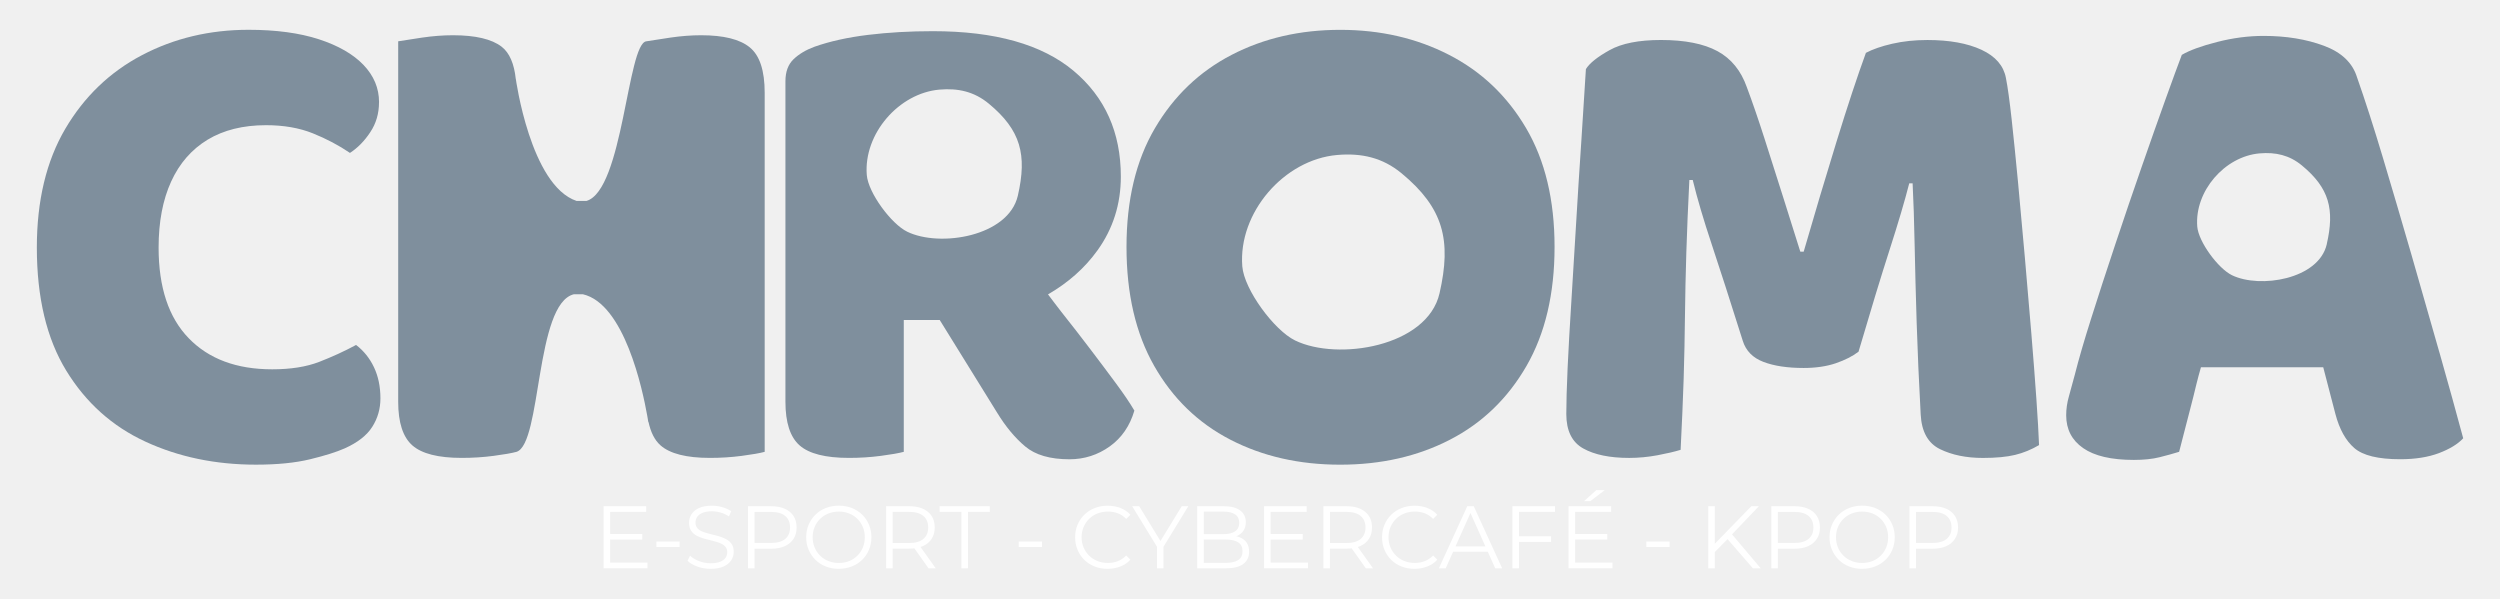
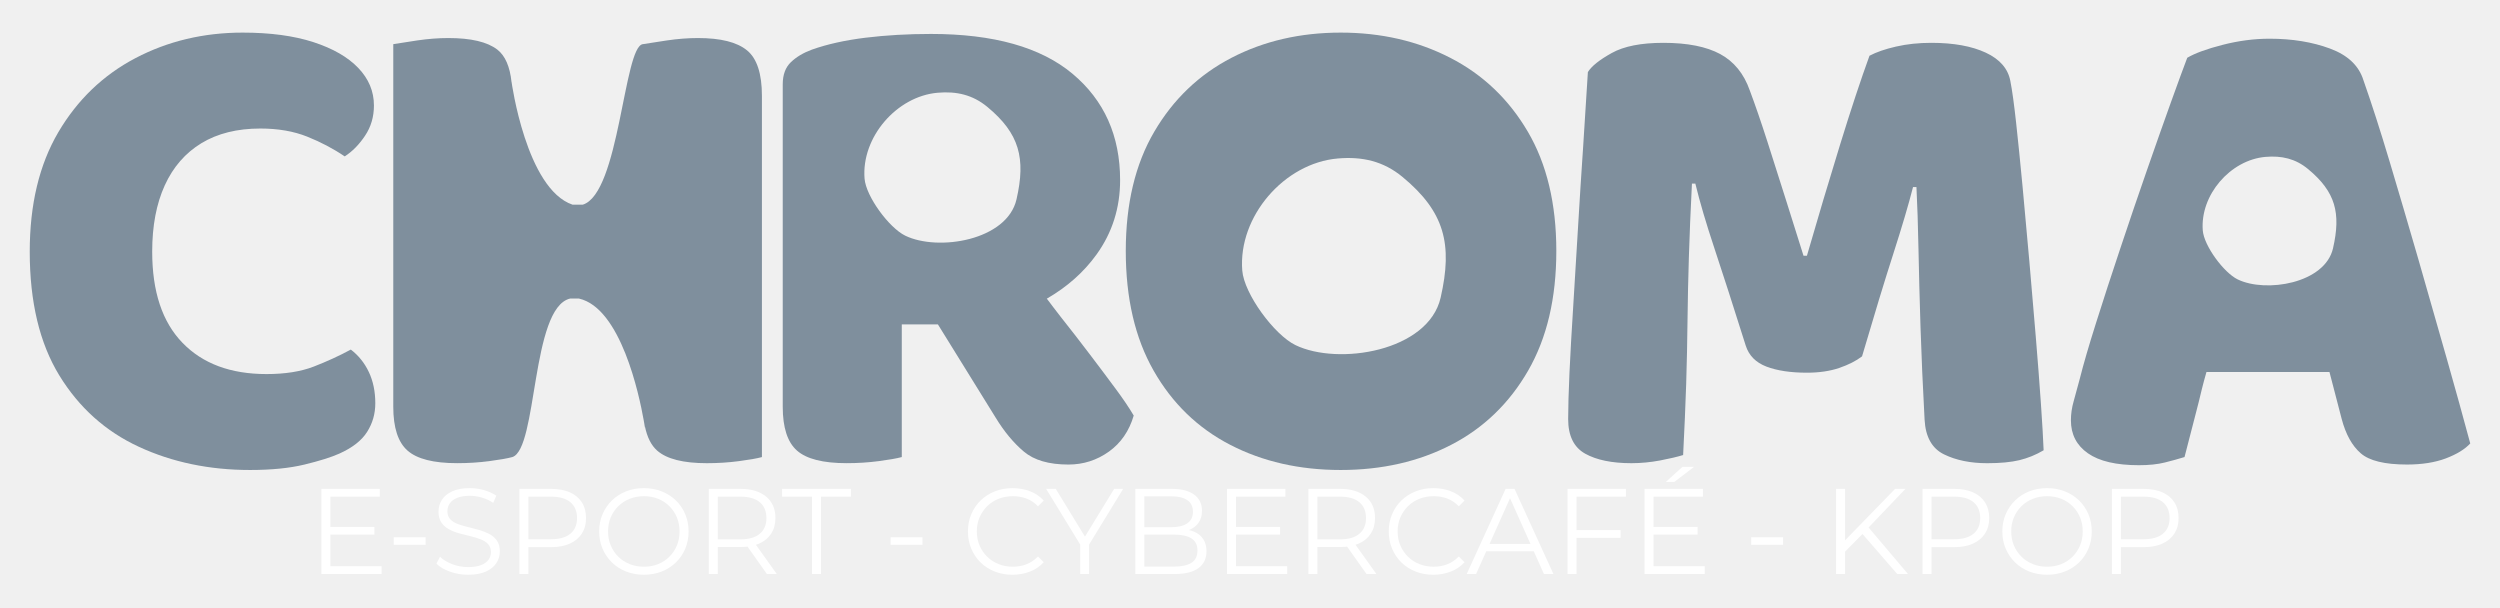
- <svg xmlns="http://www.w3.org/2000/svg" id="Calque_1" data-name="Calque 1" viewBox="0 0 1064 254.79">
+ <svg xmlns="http://www.w3.org/2000/svg" id="Calque_1" data-name="Calque 1" viewBox="0 0 2913 707.69">
  <defs>
    <style>
      .cls-1 {
        fill: #fff;
      }

      .cls-2 {
        fill: #7f8f9d;
      }
    </style>
  </defs>
-   <path class="cls-2" d="M161.31,43.49c0,4.8-1.24,9.07-3.75,12.81-2.47,3.74-5.36,6.67-8.62,8.78-4.8-3.26-10.08-6.04-15.83-8.35-5.75-2.3-12.39-3.45-19.86-3.45-9.78,0-18.08,2.06-24.9,6.18-6.8,4.13-11.99,10.07-15.53,17.85-3.54,7.77-5.32,17.12-5.32,28.06,0,16.87,4.25,29.75,12.8,38.56,8.55,8.84,20.39,13.25,35.57,13.25,7.85,0,14.52-1.05,19.99-3.17,5.45-2.12,10.7-4.5,15.68-7.2,3.26,2.49,5.81,5.66,7.63,9.5s2.74,8.25,2.74,13.23c0,4.42-1.14,8.45-3.47,12.11-2.29,3.64-6.22,6.71-11.79,9.2-3.47,1.54-8.34,3.07-14.67,4.61-6.33,1.54-14.02,2.3-23.05,2.3-17.26,0-32.94-3.28-47.04-9.8-14.13-6.52-25.34-16.58-33.69-30.21-8.34-13.62-12.52-31.09-12.52-52.39,0-19.96,4.03-36.79,12.09-50.52,8.08-13.72,18.95-24.17,32.66-31.37,13.72-7.2,28.84-10.79,45.35-10.79,11.69,0,21.68,1.35,29.93,4.03,8.26,2.69,14.6,6.33,19,10.93,4.4,4.61,6.61,9.88,6.61,15.83Z" />
-   <path class="cls-2" d="M790.95,149.71c-2.49,1.91-5.72,3.54-9.63,4.89-3.94,1.33-8.49,2.01-13.68,2.01-6.91,0-12.61-.86-17.13-2.59-4.52-1.72-7.44-4.7-8.77-8.92-5.38-17.07-9.8-30.8-13.25-41.16-3.45-10.36-6.15-19.47-8.06-27.34h-1.44c-.56,11.32-1.01,21.63-1.29,30.94-.28,9.3-.49,18.32-.58,27.05-.09,8.73-.28,17.65-.56,26.78-.3,9.11-.73,19.13-1.29,30.08-2.51.77-5.77,1.54-9.8,2.3-4.03.75-8.06,1.14-12.09,1.14-8.25,0-14.77-1.35-19.56-4.03-4.8-2.68-7.2-7.57-7.2-14.67,0-4.8.19-11.37.56-19.71.39-8.36.92-17.75,1.59-28.22.67-10.46,1.33-21.44,2.01-32.94.67-11.52,1.41-22.93,2.17-34.26.75-11.32,1.42-21.88,2.01-31.66,1.54-2.49,4.89-5.18,10.08-8.06,5.17-2.89,12.46-4.32,21.87-4.32,10.18,0,18.18,1.58,24.04,4.75,5.85,3.17,10.03,8.3,12.52,15.39,2.3,6.15,4.8,13.39,7.48,21.74,2.68,8.34,5.38,16.79,8.06,25.33,2.7,8.54,5.08,16.17,7.2,22.88h1.44c4.61-15.93,9.26-31.52,13.96-46.77,4.7-15.25,8.88-27.87,12.52-37.85,2.89-1.53,6.61-2.82,11.22-3.88,4.61-1.06,9.59-1.58,14.97-1.58,9.41,0,17.07,1.4,23.03,4.17,5.94,2.78,9.39,6.76,10.36,11.95.77,3.84,1.57,9.7,2.44,17.56.86,7.87,1.78,16.88,2.74,27.06.96,10.17,1.91,20.77,2.89,31.8.96,11.04,1.87,21.74,2.74,32.1.86,10.34,1.57,19.71,2.16,28.05.58,8.36.96,14.92,1.14,19.71-3.26,1.93-6.67,3.32-10.21,4.18-3.56.86-8.11,1.29-13.68,1.29-7.08,0-13.19-1.26-18.27-3.75-5.08-2.49-7.81-7.38-8.21-14.67-.77-14-1.33-27.06-1.72-39.15-.37-12.09-.67-23.11-.86-33.09-.19-9.98-.49-18.71-.86-26.2h-1.44c-1.91,7.49-4.7,16.89-8.34,28.21-3.65,11.33-8.06,25.81-13.25,43.47Z" />
-   <path class="cls-2" d="M319.13,20.18c-4.22-3.46-11.13-5.18-20.73-5.18-4.2,0-8.58.34-13.08,1-4.52.67-7.91,1.2-10.23,1.58-8.09.88-9.88,63.29-25.47,67.93h-4.26c-19.63-6.62-25.84-52.01-25.84-52.01v.17c-.68-6.52-2.66-11.18-6.01-13.78-4.24-3.26-11.13-4.89-20.73-4.89-4.24,0-8.6.34-13.12,1-4.5.67-7.91,1.2-10.19,1.58v153.41c0,8.83,2.01,15.03,6.03,18.57,4.03,3.54,11.02,5.32,21.01,5.32,4.61,0,9.13-.28,13.53-.86,4.4-.58,7.66-1.14,9.8-1.72,10.73-3.41,7.88-63.12,24.43-67.07h3.78c17.68,4.06,25.44,40.57,27.38,51.52.06.46.16.86.23,1.3.2,1.16.3,1.88.3,1.88v-.56c.92,4.44,2.59,7.92,5.17,10.19,4.03,3.54,11.04,5.32,21.01,5.32,4.61,0,9.11-.28,13.53-.86,4.42-.58,7.68-1.14,9.78-1.72V39.46c0-9.4-2.1-15.83-6.33-19.28Z" />
  <g>
-     <path class="cls-1" d="M256.89,241.87v-26.42h18.12v2.41h-15.33v21.59h15.89v2.41h-18.68ZM259.38,229.64v-2.38h13.97v2.38h-13.97Z" />
-     <path class="cls-1" d="M279.36,232.81v-2.34h9.89v2.34h-9.89Z" />
-     <path class="cls-1" d="M302.42,242.1c-1.96,0-3.84-.32-5.64-.97s-3.19-1.47-4.17-2.47l1.09-2.16c.93.91,2.18,1.67,3.76,2.29,1.57.62,3.23.93,4.96.93s3.01-.21,4.06-.63c1.04-.41,1.81-.98,2.3-1.68.49-.71.74-1.48.74-2.34,0-1.03-.3-1.86-.89-2.5-.59-.63-1.36-1.12-2.32-1.48-.95-.37-2.01-.69-3.17-.97-1.15-.28-2.31-.57-3.47-.88-1.15-.31-2.22-.74-3.19-1.26-.97-.53-1.74-1.23-2.34-2.1-.59-.87-.88-2-.88-3.41,0-1.31.35-2.52,1.04-3.61.69-1.09,1.75-1.97,3.19-2.64,1.44-.67,3.27-1,5.51-1,1.48,0,2.96.21,4.41.63,1.46.41,2.72.99,3.78,1.71l-.95,2.23c-1.13-.76-2.33-1.31-3.6-1.66-1.27-.36-2.5-.53-3.68-.53-1.59,0-2.89.22-3.93.65-1.03.42-1.8,1-2.29,1.71s-.74,1.53-.74,2.43c0,1.03.29,1.87.88,2.5.6.63,1.37,1.12,2.34,1.47.97.35,2.04.66,3.19.94,1.16.28,2.31.58,3.46.9,1.14.33,2.2.76,3.17,1.26.97.52,1.75,1.21,2.34,2.06s.89,1.97.89,3.35c0,1.29-.36,2.48-1.06,3.57-.71,1.1-1.78,1.98-3.23,2.65-1.45.66-3.31,1-5.58,1Z" />
-     <path class="cls-1" d="M318.35,241.87v-26.42h9.89c2.24,0,4.17.36,5.78,1.08,1.61.71,2.85,1.74,3.71,3.09.87,1.35,1.31,2.98,1.31,4.89s-.44,3.47-1.31,4.81-2.1,2.39-3.71,3.12c-1.61.73-3.54,1.1-5.78,1.1h-8.34l1.24-1.33v9.67h-2.79ZM321.14,232.43l-1.24-1.35h8.27c2.65,0,4.65-.58,6.02-1.72s2.06-2.76,2.06-4.85-.68-3.75-2.06-4.91c-1.37-1.15-3.37-1.73-6.02-1.73h-8.27l1.24-1.32v15.89Z" />
-     <path class="cls-1" d="M357,242.1c-1.98,0-3.82-.34-5.53-1-1.7-.66-3.17-1.61-4.41-2.83-1.24-1.23-2.21-2.65-2.9-4.27-.7-1.62-1.04-3.4-1.04-5.35s.34-3.71,1.04-5.34c.69-1.62,1.66-3.05,2.9-4.27,1.24-1.22,2.71-2.17,4.4-2.83,1.69-.67,3.54-1,5.55-1s3.82.33,5.51,1c1.69.66,3.15,1.6,4.41,2.81,1.24,1.21,2.21,2.63,2.9,4.27.69,1.63,1.04,3.42,1.04,5.35s-.35,3.73-1.04,5.36c-.69,1.64-1.66,3.06-2.9,4.27-1.25,1.21-2.72,2.15-4.41,2.81-1.69.66-3.52,1-5.51,1ZM357,239.6c1.59,0,3.05-.27,4.41-.81,1.35-.54,2.52-1.31,3.5-2.3,1-1,1.77-2.15,2.32-3.47.55-1.32.83-2.77.83-4.36s-.28-3.03-.83-4.36c-.55-1.32-1.33-2.48-2.32-3.47s-2.16-1.76-3.5-2.29c-1.35-.54-2.82-.81-4.41-.81s-3.05.27-4.41.81c-1.35.53-2.54,1.31-3.55,2.29-1,1-1.79,2.16-2.34,3.47-.55,1.33-.83,2.77-.83,4.36s.28,3.01.83,4.34c.55,1.34,1.34,2.5,2.34,3.49,1,1,2.19,1.76,3.55,2.3,1.36.54,2.83.81,4.41.81Z" />
-     <path class="cls-1" d="M377.13,241.87v-26.42h9.89c3.35,0,5.98.8,7.91,2.4,1.93,1.59,2.89,3.82,2.89,6.66,0,1.86-.44,3.47-1.31,4.81-.87,1.35-2.1,2.38-3.71,3.1s-3.54,1.08-5.78,1.08h-8.34l1.24-1.29v9.67h-2.79ZM379.93,232.43l-1.24-1.32h8.27c2.65,0,4.65-.58,6.02-1.74,1.37-1.15,2.06-2.77,2.06-4.87s-.68-3.75-2.06-4.91c-1.37-1.15-3.37-1.73-6.02-1.73h-8.27l1.24-1.32v15.89ZM395.18,241.87l-6.79-9.59h3.01l6.84,9.59h-3.06Z" />
-     <path class="cls-1" d="M409.18,241.87v-24.01h-9.29v-2.41h21.37v2.41h-9.29v24.01h-2.79Z" />
-     <path class="cls-1" d="M433.57,232.81v-2.34h9.89v2.34h-9.89Z" />
-     <path class="cls-1" d="M471.39,242.1c-1.99,0-3.82-.34-5.51-1-1.69-.66-3.14-1.6-4.38-2.81s-2.19-2.63-2.88-4.27c-.7-1.63-1.04-3.42-1.04-5.36s.34-3.72,1.04-5.35c.69-1.64,1.66-3.06,2.9-4.27,1.24-1.21,2.71-2.15,4.4-2.81,1.69-.67,3.52-1,5.51-1s3.71.32,5.4.97c1.69.64,3.11,1.6,4.27,2.88l-1.78,1.78c-1.08-1.12-2.28-1.91-3.59-2.41-1.31-.49-2.72-.73-4.23-.73s-3.05.27-4.41.81c-1.35.53-2.54,1.31-3.55,2.29-1,1-1.79,2.16-2.36,3.47-.56,1.33-.85,2.77-.85,4.36s.29,3.04.85,4.36c.57,1.33,1.35,2.48,2.36,3.47,1,1,2.19,1.76,3.55,2.3,1.36.54,2.83.81,4.41.81s2.92-.25,4.23-.76c1.31-.5,2.51-1.31,3.59-2.41l1.78,1.78c-1.16,1.28-2.58,2.25-4.27,2.9s-3.5.99-5.44.99Z" />
-     <path class="cls-1" d="M492.42,241.87v-9.82l.65,1.73-11.22-18.34h2.99l9.85,16.12h-1.59l9.85-16.12h2.79l-11.22,18.34.65-1.73v9.82h-2.76Z" />
-     <path class="cls-1" d="M509.53,241.87v-26.42h11.4c2.94,0,5.23.59,6.85,1.77,1.62,1.19,2.44,2.86,2.44,5.02,0,1.44-.34,2.65-1,3.62-.66.99-1.58,1.72-2.72,2.23-1.14.51-2.4.76-3.75.76l.64-.9c1.69,0,3.14.26,4.36.77,1.23.52,2.18,1.28,2.86,2.29.67,1.02,1.01,2.29,1.01,3.8,0,2.24-.82,3.98-2.47,5.21-1.65,1.24-4.14,1.85-7.46,1.85h-12.16ZM512.32,239.56h9.33c2.31,0,4.08-.4,5.32-1.19,1.24-.79,1.85-2.06,1.85-3.8s-.62-2.96-1.85-3.75c-1.24-.79-3-1.19-5.32-1.19h-9.63v-2.3h8.72c2.12,0,3.76-.41,4.93-1.21,1.17-.8,1.75-2,1.75-3.59s-.58-2.81-1.75-3.6c-1.17-.79-2.81-1.19-4.93-1.19h-8.41v21.82Z" />
-     <path class="cls-1" d="M537.99,241.87v-26.42h18.12v2.41h-15.33v21.59h15.89v2.41h-18.68ZM540.48,229.64v-2.38h13.97v2.38h-13.97Z" />
-     <path class="cls-1" d="M563.24,241.87v-26.42h9.89c3.35,0,5.98.8,7.91,2.4,1.93,1.59,2.89,3.82,2.89,6.66,0,1.86-.44,3.47-1.31,4.81s-2.1,2.38-3.71,3.1-3.54,1.08-5.78,1.08h-8.34l1.24-1.29v9.67h-2.79ZM566.04,232.43l-1.24-1.32h8.27c2.65,0,4.65-.58,6.02-1.74,1.37-1.15,2.06-2.77,2.06-4.87s-.68-3.75-2.06-4.91c-1.37-1.15-3.37-1.73-6.02-1.73h-8.27l1.24-1.32v15.89ZM581.29,241.87l-6.79-9.59h3.01l6.84,9.59h-3.06Z" />
-     <path class="cls-1" d="M602.01,242.1c-1.99,0-3.82-.34-5.51-1-1.69-.66-3.14-1.6-4.38-2.81s-2.19-2.63-2.88-4.27c-.7-1.63-1.04-3.42-1.04-5.36s.34-3.72,1.04-5.35c.69-1.64,1.66-3.06,2.9-4.27,1.24-1.21,2.71-2.15,4.4-2.81,1.69-.67,3.52-1,5.51-1s3.71.32,5.4.97c1.69.64,3.11,1.6,4.27,2.88l-1.78,1.78c-1.08-1.12-2.28-1.91-3.59-2.41-1.31-.49-2.72-.73-4.23-.73s-3.05.27-4.41.81c-1.35.53-2.54,1.31-3.55,2.29-1,1-1.79,2.16-2.36,3.47-.56,1.33-.85,2.77-.85,4.36s.29,3.04.85,4.36c.57,1.33,1.35,2.48,2.36,3.47s2.19,1.76,3.55,2.3c1.36.54,2.83.81,4.41.81s2.92-.25,4.23-.76c1.31-.5,2.51-1.31,3.59-2.41l1.78,1.78c-1.16,1.28-2.58,2.25-4.27,2.9s-3.5.99-5.44.99Z" />
-     <path class="cls-1" d="M612.39,241.87l12.08-26.42h2.76l12.08,26.42h-2.95l-11.1-24.8h1.13l-11.1,24.8h-2.91ZM617.14,234.81l.83-2.27h15.36l.84,2.27h-17.03Z" />
-     <path class="cls-1" d="M643.69,241.87v-26.42h18.12v2.41h-15.33v24.01h-2.79ZM646.17,230.65v-2.41h13.97v2.41h-13.97Z" />
-     <path class="cls-1" d="M667.58,241.87v-26.42h18.12v2.41h-15.33v21.59h15.89v2.41h-18.68ZM670.07,229.64v-2.38h13.97v2.38h-13.97ZM674.19,213.29l5.17-4.68h3.59l-6.12,4.68h-2.64Z" />
-     <path class="cls-1" d="M700.69,232.81v-2.34h9.89v2.34h-9.89Z" />
-     <path class="cls-1" d="M727.04,241.87v-26.42h2.79v26.42h-2.79ZM729.46,235.3l-.11-3.39,16.01-16.46h3.21l-11.67,12.23-1.59,1.7-5.85,5.93ZM746.03,241.87l-11.4-13.13,1.89-2.05,12.84,15.18h-3.33Z" />
-     <path class="cls-1" d="M753.88,241.87v-26.42h9.89c2.24,0,4.17.36,5.78,1.08,1.61.71,2.85,1.74,3.71,3.09.87,1.35,1.31,2.98,1.31,4.89s-.44,3.47-1.31,4.81-2.1,2.39-3.71,3.12c-1.61.73-3.54,1.1-5.78,1.1h-8.34l1.24-1.33v9.67h-2.79ZM756.67,232.43l-1.24-1.35h8.27c2.65,0,4.65-.58,6.02-1.72s2.06-2.76,2.06-4.85-.68-3.75-2.06-4.91c-1.37-1.15-3.37-1.73-6.02-1.73h-8.27l1.24-1.32v15.89Z" />
-     <path class="cls-1" d="M792.53,242.1c-1.98,0-3.82-.34-5.53-1-1.7-.66-3.17-1.61-4.41-2.83-1.24-1.23-2.21-2.65-2.9-4.27-.7-1.62-1.04-3.4-1.04-5.35s.34-3.71,1.04-5.34c.69-1.62,1.66-3.05,2.9-4.27,1.24-1.22,2.71-2.17,4.4-2.83,1.69-.67,3.54-1,5.55-1s3.82.33,5.51,1c1.69.66,3.15,1.6,4.41,2.81,1.24,1.21,2.21,2.63,2.9,4.27.69,1.63,1.04,3.42,1.04,5.35s-.35,3.73-1.04,5.36c-.69,1.64-1.66,3.06-2.9,4.27-1.25,1.21-2.72,2.15-4.41,2.81-1.69.66-3.52,1-5.51,1ZM792.53,239.6c1.59,0,3.05-.27,4.41-.81,1.35-.54,2.52-1.31,3.5-2.3,1-1,1.77-2.15,2.32-3.47.55-1.32.83-2.77.83-4.36s-.28-3.03-.83-4.36c-.55-1.32-1.33-2.48-2.32-3.47s-2.16-1.76-3.5-2.29c-1.35-.54-2.82-.81-4.41-.81s-3.05.27-4.41.81c-1.35.53-2.54,1.31-3.55,2.29-1,1-1.79,2.16-2.34,3.47-.55,1.33-.83,2.77-.83,4.36s.28,3.01.83,4.34c.55,1.34,1.34,2.5,2.34,3.49,1,1,2.19,1.76,3.55,2.3,1.36.54,2.83.81,4.41.81Z" />
-     <path class="cls-1" d="M812.66,241.87v-26.42h9.89c2.24,0,4.17.36,5.78,1.08,1.61.71,2.85,1.74,3.71,3.09.87,1.35,1.31,2.98,1.31,4.89s-.44,3.47-1.31,4.81-2.1,2.39-3.71,3.12c-1.61.73-3.54,1.1-5.78,1.1h-8.34l1.24-1.33v9.67h-2.79ZM815.46,232.43l-1.24-1.35h8.27c2.65,0,4.65-.58,6.02-1.72s2.06-2.76,2.06-4.85-.68-3.75-2.06-4.91c-1.37-1.15-3.37-1.73-6.02-1.73h-8.27l1.24-1.32v15.89Z" />
+     <path class="cls-1" d="M374.49,668.84v-99.19h68.02v9.06h-57.54v81.06h59.65v9.06h-70.13ZM383.83,622.93v-8.93h52.45v8.93h-52.45Z" />
+     <path class="cls-1" d="M458.81,634.83v-8.79h37.12v8.79h-37.12Z" />
+     <path class="cls-1" d="M545.38,669.7c-7.37,0-14.43-1.21-21.17-3.63-6.75-2.42-11.97-5.5-15.64-9.27l4.08-8.1c3.49,3.43,8.2,6.26,14.12,8.58,5.88,2.32,12.11,3.49,18.61,3.49s11.31-.8,15.26-2.35c3.91-1.56,6.78-3.67,8.65-6.3,1.83-2.66,2.77-5.57,2.77-8.79,0-3.88-1.14-6.99-3.36-9.38-2.21-2.35-5.12-4.22-8.72-5.57-3.56-1.38-7.54-2.59-11.9-3.63-4.32-1.04-8.68-2.15-13.04-3.32-4.32-1.18-8.34-2.77-11.97-4.74-3.63-2.01-6.54-4.6-8.79-7.89-2.21-3.25-3.32-7.51-3.32-12.8,0-4.91,1.31-9.45,3.91-13.56,2.59-4.08,6.57-7.4,11.97-9.9,5.4-2.53,12.28-3.77,20.69-3.77,5.57,0,11.11.8,16.57,2.35,5.47,1.56,10.21,3.7,14.19,6.44l-3.56,8.37c-4.26-2.84-8.75-4.91-13.53-6.23-4.77-1.35-9.38-2.01-13.8-2.01-5.95,0-10.86.83-14.74,2.42-3.88,1.59-6.75,3.74-8.58,6.44s-2.77,5.74-2.77,9.13c0,3.88,1.11,7.02,3.32,9.38,2.25,2.35,5.16,4.19,8.79,5.54,3.63,1.31,7.65,2.49,11.97,3.53,4.36,1.04,8.68,2.18,12.97,3.39,4.29,1.25,8.27,2.84,11.9,4.74,3.63,1.94,6.57,4.53,8.79,7.75,2.21,3.22,3.36,7.4,3.36,12.59,0,4.84-1.35,9.31-3.98,13.39-2.66,4.12-6.68,7.44-12.11,9.93-5.43,2.49-12.42,3.77-20.93,3.77Z" />
+     <path class="cls-1" d="M605.2,668.84v-99.19h37.12c8.41,0,15.64,1.35,21.69,4.05,6.05,2.66,10.69,6.54,13.94,11.59,3.25,5.09,4.91,11.18,4.91,18.37s-1.66,13.01-4.91,18.06c-3.25,5.05-7.89,8.96-13.94,11.69-6.05,2.73-13.29,4.12-21.69,4.12h-31.31l4.67-4.98v36.29h-10.48ZM615.68,633.41l-4.67-5.09h31.04c9.93,0,17.44-2.18,22.59-6.47,5.16-4.29,7.72-10.35,7.72-18.2s-2.56-14.08-7.72-18.44c-5.16-4.32-12.66-6.5-22.59-6.5h-31.04l4.67-4.95v59.65Z" />
+     <path class="cls-1" d="M750.3,669.7c-7.44,0-14.36-1.28-20.76-3.77-6.37-2.49-11.9-6.05-16.57-10.62-4.67-4.6-8.3-9.93-10.9-16.02-2.63-6.09-3.91-12.77-3.91-20.07s1.28-13.94,3.91-20.03c2.59-6.09,6.23-11.45,10.9-16.02,4.67-4.57,10.17-8.13,16.5-10.62,6.33-2.53,13.29-3.77,20.83-3.77s14.36,1.25,20.69,3.77c6.33,2.49,11.83,6.02,16.54,10.55,4.67,4.53,8.3,9.86,10.9,16.02,2.59,6.12,3.91,12.84,3.91,20.1s-1.31,14.01-3.91,20.14c-2.59,6.16-6.23,11.49-10.9,16.02-4.71,4.53-10.21,8.06-16.54,10.55-6.33,2.49-13.22,3.77-20.69,3.77ZM750.3,660.33c5.95,0,11.45-1,16.54-3.04,5.05-2.04,9.45-4.91,13.15-8.65,3.74-3.74,6.64-8.06,8.72-13.04,2.08-4.95,3.11-10.41,3.11-16.37s-1.04-11.38-3.11-16.37c-2.08-4.95-4.98-9.31-8.72-13.04s-8.1-6.61-13.15-8.62c-5.09-2.04-10.59-3.04-16.54-3.04s-11.45,1-16.57,3.04c-5.09,2.01-9.55,4.91-13.32,8.62-3.77,3.74-6.71,8.1-8.79,13.04-2.08,4.98-3.11,10.41-3.11,16.37s1.04,11.31,3.11,16.3c2.08,5.02,5.02,9.38,8.79,13.11,3.77,3.74,8.23,6.61,13.32,8.65,5.12,2.04,10.62,3.04,16.57,3.04Z" />
+     <path class="cls-1" d="M825.87,668.84v-99.19h37.12c12.56,0,22.45,3.01,29.69,9,7.23,5.99,10.86,14.32,10.86,25.01,0,6.99-1.66,13.01-4.91,18.06-3.25,5.05-7.89,8.93-13.94,11.63-6.05,2.7-13.29,4.05-21.69,4.05h-31.31l4.67-4.84v36.29h-10.48ZM836.35,633.41l-4.67-4.95h31.04c9.93,0,17.44-2.18,22.59-6.54,5.16-4.32,7.72-10.41,7.72-18.27s-2.56-14.08-7.72-18.44c-5.16-4.32-12.66-6.5-22.59-6.5h-31.04l4.67-4.95v59.65ZM893.61,668.84l-25.5-35.98h11.31l25.67,35.98h-11.49Z" />
+     <path class="cls-1" d="M946.17,668.84v-90.13h-34.88v-9.06h80.23v9.06h-34.88v90.13h-10.48Z" />
+     <path class="cls-1" d="M1037.72,634.83v-8.79h37.12v8.79h-37.12Z" />
+     <path class="cls-1" d="M1179.71,669.7c-7.47,0-14.36-1.28-20.69-3.77-6.33-2.49-11.8-6.02-16.43-10.55-4.64-4.53-8.23-9.86-10.83-16.02-2.63-6.12-3.91-12.84-3.91-20.14s1.28-13.98,3.91-20.1c2.59-6.16,6.23-11.49,10.9-16.02,4.67-4.53,10.17-8.06,16.5-10.55,6.33-2.53,13.22-3.77,20.69-3.77s13.94,1.21,20.27,3.63c6.33,2.39,11.66,6.02,16.02,10.83l-6.68,6.68c-4.05-4.19-8.55-7.16-13.46-9.03-4.91-1.83-10.21-2.73-15.88-2.73s-11.45,1-16.57,3.04c-5.09,2.01-9.55,4.91-13.32,8.62-3.77,3.74-6.71,8.1-8.86,13.04-2.11,4.98-3.18,10.41-3.18,16.37s1.07,11.42,3.18,16.37c2.15,4.98,5.09,9.31,8.86,13.04,3.77,3.74,8.23,6.61,13.32,8.65,5.12,2.04,10.62,3.04,16.57,3.04s10.97-.93,15.88-2.84c4.91-1.87,9.41-4.91,13.46-9.06l6.68,6.68c-4.36,4.81-9.69,8.44-16.02,10.9-6.33,2.46-13.15,3.7-20.41,3.7Z" />
+     <path class="cls-1" d="M1258.66,668.84v-36.85l2.42,6.5-42.11-68.85h11.21l36.99,60.51h-5.95l36.99-60.51h10.48l-42.11,68.85,2.42-6.5v36.85h-10.35Z" />
+     <path class="cls-1" d="M1322.88,668.84v-99.19h42.8c11.04,0,19.62,2.21,25.71,6.64,6.09,4.46,9.17,10.73,9.17,18.86,0,5.4-1.28,9.93-3.77,13.6-2.49,3.7-5.92,6.47-10.21,8.37-4.29,1.9-9,2.84-14.08,2.84l2.39-3.39c6.33,0,11.8.97,16.37,2.91,4.6,1.94,8.17,4.81,10.73,8.62,2.53,3.84,3.81,8.58,3.81,14.25,0,8.41-3.08,14.95-9.27,19.55-6.19,4.64-15.53,6.95-27.99,6.95h-45.64ZM1333.36,660.19h35.01c8.68,0,15.33-1.49,19.96-4.46,4.64-2.98,6.95-7.72,6.95-14.25s-2.32-11.11-6.95-14.08c-4.64-2.98-11.28-4.46-19.96-4.46h-36.16v-8.65h32.73c7.96,0,14.12-1.52,18.51-4.53,4.39-3.01,6.57-7.51,6.57-13.46s-2.18-10.55-6.57-13.53c-4.39-2.98-10.55-4.46-18.51-4.46h-31.59v81.9Z" />
+     <path class="cls-1" d="M1429.72,668.84v-99.19h68.02v9.06h-57.54v81.06h59.65v9.06h-70.13ZM1439.06,622.93v-8.93h52.45v8.93h-52.45Z" />
+     <path class="cls-1" d="M1524.52,668.84v-99.19h37.12c12.56,0,22.45,3.01,29.69,9,7.23,5.99,10.86,14.32,10.86,25.01,0,6.99-1.66,13.01-4.91,18.06-3.25,5.05-7.89,8.93-13.94,11.63-6.05,2.7-13.29,4.05-21.69,4.05h-31.31l4.67-4.84v36.29h-10.48ZM1535,633.41l-4.67-4.95h31.04c9.93,0,17.44-2.18,22.59-6.54,5.16-4.32,7.72-10.41,7.72-18.27s-2.56-14.08-7.72-18.44c-5.16-4.32-12.66-6.5-22.59-6.5h-31.04l4.67-4.95v59.65ZM1592.27,668.84l-25.5-35.98h11.31l25.67,35.98h-11.49Z" />
+     <path class="cls-1" d="M1670.04,669.7c-7.47,0-14.36-1.28-20.69-3.77-6.33-2.49-11.8-6.02-16.43-10.55-4.64-4.53-8.23-9.86-10.83-16.02-2.63-6.12-3.91-12.84-3.91-20.14s1.28-13.98,3.91-20.1c2.59-6.16,6.23-11.49,10.9-16.02,4.67-4.53,10.17-8.06,16.5-10.55,6.33-2.53,13.22-3.77,20.69-3.77s13.94,1.21,20.27,3.63c6.33,2.39,11.66,6.02,16.02,10.83l-6.68,6.68c-4.05-4.19-8.55-7.16-13.46-9.03-4.91-1.83-10.21-2.73-15.88-2.73s-11.45,1-16.57,3.04c-5.09,2.01-9.55,4.91-13.32,8.62-3.77,3.74-6.71,8.1-8.86,13.04-2.11,4.98-3.18,10.41-3.18,16.37s1.07,11.42,3.18,16.37c2.15,4.98,5.09,9.31,8.86,13.04,3.77,3.74,8.23,6.61,13.32,8.65,5.12,2.04,10.62,3.04,16.57,3.04s10.97-.93,15.88-2.84c4.91-1.87,9.41-4.91,13.46-9.06l6.68,6.68c-4.36,4.81-9.69,8.44-16.02,10.9-6.33,2.46-13.15,3.7-20.41,3.7Z" />
+     <path class="cls-1" d="M1709,668.84l45.36-99.19h10.35l45.36,99.19h-11.07l-41.66-93.11h4.26l-41.66,93.11h-10.93ZM1726.85,642.34l3.11-8.51h57.68l3.15,8.51h-63.94Z" />
+     <path class="cls-1" d="M1826.5,668.84v-99.19h68.02v9.06h-57.54v90.13h-10.48ZM1835.84,626.73v-9.06h52.45v9.06h-52.45Z" />
+     <path class="cls-1" d="M1916.21,668.84v-99.19h68.02v9.06h-57.54v81.06h59.65v9.06h-70.13ZM1925.56,622.93v-8.93h52.45v8.93h-52.45ZM1941.02,561.55l19.41-17.58h13.46l-22.97,17.58h-9.9Z" />
+     <path class="cls-1" d="M2040.49,634.83v-8.79h37.12v8.79h-37.12Z" />
+     <path class="cls-1" d="M2139.41,668.84v-99.19h10.48v99.19h-10.48ZM2148.48,644.17l-.42-12.73,60.1-61.79h12.04l-43.8,45.91-5.95,6.37-21.97,22.25ZM2210.68,668.84l-42.8-49.3,7.09-7.68,48.2,56.98h-12.49Z" />
+     <path class="cls-1" d="M2240.16,668.84v-99.19h37.12c8.41,0,15.64,1.35,21.69,4.05,6.05,2.66,10.69,6.54,13.94,11.59,3.25,5.09,4.91,11.18,4.91,18.37s-1.66,13.01-4.91,18.06c-3.25,5.05-7.89,8.96-13.94,11.69-6.05,2.73-13.29,4.12-21.69,4.12h-31.31l4.67-4.98v36.29h-10.48ZM2250.65,633.41l-4.67-5.09h31.04c9.93,0,17.44-2.18,22.59-6.47,5.16-4.29,7.72-10.35,7.72-18.2s-2.56-14.08-7.72-18.44c-5.16-4.32-12.66-6.5-22.59-6.5h-31.04l4.67-4.95v59.65Z" />
+     <path class="cls-1" d="M2385.27,669.7c-7.44,0-14.36-1.28-20.76-3.77-6.37-2.49-11.9-6.05-16.57-10.62-4.67-4.6-8.3-9.93-10.9-16.02-2.63-6.09-3.91-12.77-3.91-20.07s1.28-13.94,3.91-20.03c2.59-6.09,6.23-11.45,10.9-16.02,4.67-4.57,10.17-8.13,16.5-10.62,6.33-2.53,13.29-3.77,20.83-3.77s14.36,1.25,20.69,3.77c6.33,2.49,11.83,6.02,16.54,10.55,4.67,4.53,8.3,9.86,10.9,16.02,2.59,6.12,3.91,12.84,3.91,20.1s-1.31,14.01-3.91,20.14c-2.59,6.16-6.23,11.49-10.9,16.02-4.71,4.53-10.21,8.06-16.54,10.55-6.33,2.49-13.22,3.77-20.69,3.77ZM2385.27,660.33c5.95,0,11.45-1,16.54-3.04,5.05-2.04,9.45-4.91,13.15-8.65,3.74-3.74,6.64-8.06,8.72-13.04,2.08-4.95,3.11-10.41,3.11-16.37s-1.04-11.38-3.11-16.37c-2.08-4.95-4.98-9.31-8.72-13.04-3.7-3.7-8.1-6.61-13.15-8.62-5.09-2.04-10.59-3.04-16.54-3.04s-11.45,1-16.57,3.04c-5.09,2.01-9.55,4.91-13.32,8.62-3.77,3.74-6.71,8.1-8.79,13.04-2.08,4.98-3.11,10.41-3.11,16.37s1.04,11.31,3.11,16.3c2.08,5.02,5.02,9.38,8.79,13.11,3.77,3.74,8.23,6.61,13.32,8.65,5.12,2.04,10.62,3.04,16.57,3.04Z" />
+     <path class="cls-1" d="M2460.83,668.84v-99.19h37.12c8.41,0,15.64,1.35,21.69,4.05,6.05,2.66,10.69,6.54,13.94,11.59,3.25,5.09,4.91,11.18,4.91,18.37s-1.66,13.01-4.91,18.06c-3.25,5.05-7.89,8.96-13.94,11.69-6.05,2.73-13.29,4.12-21.69,4.12h-31.31l4.67-4.98v36.29h-10.48ZM2471.32,633.41l-4.67-5.09h31.04c9.93,0,17.44-2.18,22.59-6.47,5.16-4.29,7.72-10.35,7.72-18.2s-2.56-14.08-7.72-18.44c-5.16-4.32-12.66-6.5-22.59-6.5h-31.04l4.67-4.95v59.65Z" />
  </g>
-   <path class="cls-2" d="M475.01,163.24c-3.26-4.42-6.86-9.22-10.79-14.39-3.94-5.19-8.1-10.57-12.52-16.13-1.93-2.44-3.77-4.96-5.67-7.43,8.51-4.92,15.59-11.12,21.07-18.75,6.61-9.21,9.93-19.67,9.93-31.38,0-18.81-6.73-33.82-20.14-45.04-13.44-11.23-33.39-16.85-59.87-16.85-9.78,0-19,.53-27.62,1.58-8.66,1.06-16.23,2.74-22.75,5.04-3.65,1.35-6.63,3.12-8.92,5.32-2.3,2.21-3.45,5.33-3.45,9.36v136.42c0,8.83,2.01,15.03,6.03,18.57,4.03,3.54,11.02,5.32,21.01,5.32,4.61,0,9.13-.28,13.53-.86,4.4-.58,7.66-1.14,9.8-1.72v-56.12h15.29l24.42,39.43c3.64,5.96,7.63,10.76,11.96,14.39,4.31,3.64,10.59,5.47,18.85,5.47,6.33,0,12.03-1.84,17.13-5.47,5.08-3.64,8.58-8.73,10.49-15.25-1.91-3.26-4.52-7.1-7.78-11.51ZM433.2,83.26c-3.99,17.4-33.19,22.12-47.08,15.36-6.83-3.32-16.62-16.58-17.22-24.17-1.37-17.48,13.61-34.8,30.94-36.31,7.96-.69,14.82.86,21.01,5.99,13.62,11.27,16.33,21.78,12.35,39.13Z" />
-   <path class="cls-2" d="M649.53,54.58c-8.06-13.72-18.98-24.13-32.81-31.23-13.81-7.1-29.25-10.65-46.34-10.65s-32.48,3.55-46.19,10.65c-13.72,7.1-24.6,17.51-32.66,31.23-8.06,13.72-12.09,30.55-12.09,50.51s3.92,36.84,11.79,50.65c7.87,13.81,18.66,24.29,32.38,31.37,13.72,7.1,29.31,10.66,46.77,10.66s33.06-3.56,46.77-10.66c13.72-7.08,24.57-17.56,32.53-31.37,7.96-13.81,11.94-30.7,11.94-50.65s-4.03-36.79-12.09-50.51ZM612.66,124.85c-5.21,22.72-43.33,28.87-61.46,20.05-8.92-4.34-21.7-21.64-22.48-31.55-1.78-22.82,17.76-45.43,40.39-47.39,10.39-.9,19.35,1.13,27.43,7.82,17.79,14.72,21.31,28.44,16.12,51.08Z" />
-   <path class="cls-2" d="M1038.25,150.14c-3.84-13.53-7.81-27.45-11.94-41.74-4.14-14.29-8.17-28.01-12.11-41.16-3.93-13.14-7.63-24.6-11.07-34.4-1.91-6.14-6.61-10.6-14.11-13.38-7.48-2.78-16.02-4.18-25.62-4.18-6.52,0-13.14.87-19.85,2.6-6.73,1.72-11.71,3.55-14.97,5.47-1.54,4.03-3.84,10.32-6.91,18.85-3.07,8.54-6.47,18.18-10.21,28.92-3.75,10.75-7.48,21.74-11.22,32.96s-7.16,21.67-10.21,31.36c-3.07,9.69-5.38,17.62-6.91,23.74-.96,3.65-1.82,6.82-2.59,9.5-.77,2.7-1.16,5.38-1.16,8.06,0,5.96,2.4,10.61,7.2,13.96,4.8,3.35,11.99,5.04,21.59,5.04,4.22,0,7.87-.37,10.94-1.14,3.07-.77,5.85-1.54,8.34-2.31.77-2.89,1.54-5.85,2.3-8.92.77-3.07,1.59-6.24,2.46-9.5.86-3.26,1.72-6.71,2.59-10.36.55-2.34,1.26-4.78,1.93-7.2h52.05l5.17,19.86c1.72,6.52,4.4,11.36,8.06,14.52,3.64,3.17,10.16,4.76,19.56,4.76,6.33,0,11.81-.86,16.42-2.59,4.59-1.74,8.06-3.84,10.36-6.33-2.89-10.76-6.24-22.88-10.08-36.41ZM990.27,103.96c-3.42,14.92-28.45,18.96-40.36,13.16-5.86-2.85-14.25-14.21-14.76-20.72-1.17-14.99,11.66-29.83,26.52-31.12,6.83-.59,12.7.74,18.01,5.13,11.68,9.66,13.99,18.67,10.58,33.54Z" />
+   <g>
+     <path class="cls-2" d="M435.72,122.79c0,13.21-3.41,24.98-10.32,35.27-6.81,10.29-14.76,18.37-23.74,24.18-13.21-8.98-27.76-16.64-43.6-22.99-15.84-6.35-34.11-9.49-54.7-9.49-26.94,0-49.8,5.68-68.58,17.03-18.73,11.38-33.03,27.74-42.78,49.15-9.75,21.39-14.66,47.14-14.66,77.27,0,46.47,11.71,81.92,35.24,106.17,23.53,24.36,56.14,36.48,97.94,36.48,21.62,0,39.99-2.89,55.06-8.72,15.02-5.83,29.47-12.38,43.19-19.82,8.98,6.86,16,15.58,21,26.16,5.01,10.58,7.53,22.71,7.53,36.43,0,12.18-3.15,23.27-9.55,33.34-6.3,10.01-17.13,18.47-32.46,25.34-9.55,4.23-22.96,8.46-40.4,12.69-17.44,4.23-38.6,6.35-63.47,6.35-47.53,0-90.72-9.03-129.52-26.99-38.91-17.96-69.77-45.67-92.78-83.18-22.96-37.52-34.47-85.61-34.47-144.25,0-54.96,11.09-101.32,33.28-139.12,22.24-37.77,52.17-66.57,89.94-86.38,37.77-19.82,79.42-29.72,124.88-29.72,32.2,0,59.7,3.72,82.41,11.09,22.76,7.4,40.2,17.44,52.32,30.11,12.13,12.69,18.22,27.22,18.22,43.6Z" />
+     <path class="cls-2" d="M2169.59,415.28c-6.86,5.26-15.74,9.75-26.52,13.47-10.84,3.66-23.38,5.52-37.67,5.52-19.04,0-34.73-2.37-47.16-7.12-12.44-4.75-20.49-12.95-24.15-24.56-14.81-47.01-26.99-84.81-36.48-113.34-9.49-28.54-16.93-53.62-22.19-75.29h-3.97c-1.55,31.17-2.79,59.58-3.56,85.2-.77,25.62-1.34,50.44-1.6,74.49-.26,24.05-.77,48.61-1.55,73.74-.83,25.08-2.01,52.69-3.56,82.82-6.91,2.12-15.89,4.23-26.99,6.35-11.09,2.06-22.19,3.15-33.28,3.15-22.71,0-40.66-3.72-53.87-11.09-13.21-7.38-19.82-20.85-19.82-40.4,0-13.21.52-31.32,1.55-54.29,1.08-23.01,2.53-48.87,4.39-77.71,1.86-28.79,3.66-59.03,5.52-90.72,1.86-31.71,3.87-63.14,5.99-94.33,2.06-31.17,3.92-60.25,5.52-87.18,4.23-6.86,13.47-14.27,27.76-22.19,14.24-7.95,34.32-11.89,60.22-11.89,28.02,0,50.05,4.36,66.21,13.08,16.1,8.72,27.61,22.86,34.47,42.39,6.35,16.93,13.21,36.87,20.59,59.86,7.38,22.96,14.81,46.24,22.19,69.74,7.43,23.5,13.98,44.53,19.82,63.01h3.97c12.69-43.86,25.49-86.8,38.44-128.8,12.95-42,24.46-76.73,34.47-104.24,7.95-4.21,18.22-7.77,30.91-10.68,12.69-2.92,26.42-4.36,41.23-4.36,25.9,0,47.01,3.84,63.42,11.48,16.36,7.66,25.85,18.63,28.54,32.9,2.12,10.58,4.33,26.7,6.71,48.35,2.37,21.67,4.9,46.49,7.53,74.51,2.63,27.99,5.26,57.2,7.95,87.57,2.63,30.39,5.16,59.86,7.53,88.4,2.37,28.48,4.33,54.29,5.93,77.25,1.6,23.01,2.63,41.08,3.15,54.29-8.98,5.32-18.37,9.13-28.12,11.51-9.8,2.37-22.34,3.56-37.67,3.56-19.51,0-36.33-3.46-50.31-10.32-13.98-6.86-21.52-20.33-22.6-40.4-2.12-38.55-3.66-74.51-4.75-107.8-1.03-33.28-1.86-63.65-2.37-91.13-.52-27.48-1.34-51.53-2.37-72.14h-3.97c-5.26,20.62-12.95,46.52-22.96,77.69-10.06,31.19-22.19,71.08-36.48,119.69Z" />
+     <path class="cls-2" d="M870.32,58.6c-11.61-9.52-30.65-14.27-57.07-14.27-11.56,0-23.63.93-36.02,2.76-12.44,1.86-21.78,3.3-28.17,4.36-22.27,2.41-27.21,174.27-70.13,187.06h-11.74c-54.06-18.23-71.14-143.22-71.14-143.22v.46c-1.88-17.97-7.32-30.78-16.55-37.95-11.66-8.98-30.65-13.47-57.07-13.47-11.66,0-23.69.93-36.12,2.76-12.38,1.86-21.78,3.3-28.07,4.36v422.44c0,24.3,5.52,41.39,16.62,51.14,11.09,9.75,30.34,14.66,57.85,14.66,12.69,0,25.13-.77,37.26-2.37,12.13-1.6,21.11-3.15,26.99-4.75,29.54-9.39,21.69-173.83,67.28-184.68h10.42c48.69,11.18,70.05,111.71,75.4,141.88.16,1.26.43,2.37.63,3.59.54,3.2.83,5.18.83,5.18l-.03-1.55c2.56,12.23,7.15,21.81,14.25,28.06,11.1,9.75,30.39,14.66,57.85,14.66,12.69,0,25.08-.77,37.26-2.37,12.18-1.6,21.16-3.15,26.94-4.75V111.7c0-25.88-5.78-43.6-17.44-53.1Z" />
+     <path class="cls-2" d="M1299.57,452.53c-8.98-12.18-18.89-25.39-29.72-39.63-10.84-14.29-22.29-29.1-34.47-44.43-5.31-6.71-10.39-13.65-15.61-20.46,23.44-13.56,42.94-30.63,58.03-51.63,18.21-25.36,27.35-54.16,27.35-86.41,0-51.78-18.53-93.12-55.47-124.03-37-30.94-91.96-46.39-164.87-46.39-26.94,0-52.32,1.47-76.06,4.36-23.84,2.92-44.69,7.53-62.65,13.88-10.06,3.71-18.27,8.59-24.56,14.66-6.35,6.09-9.5,14.68-9.5,25.77v375.67c0,24.3,5.52,41.39,16.62,51.14,11.09,9.75,30.34,14.66,57.85,14.66,12.69,0,25.13-.77,37.26-2.37,12.13-1.6,21.1-3.15,26.99-4.75v-154.55h42.11l67.24,108.57c10.01,16.41,21,29.62,32.92,39.63,11.87,10.01,29.16,15.07,51.91,15.07,17.44,0,33.13-5.06,47.17-15.07,13.98-10.01,23.63-24.05,28.9-42.01-5.26-8.98-12.44-19.56-21.41-31.68ZM1184.43,232.3c-10.99,47.92-91.41,60.91-129.65,42.29-18.81-9.16-45.78-45.65-47.41-66.56-3.76-48.15,37.47-95.83,85.2-99.97,21.93-1.9,40.81,2.38,57.86,16.49,37.52,31.05,44.96,59.99,34,107.75Z" />
+     <path class="cls-2" d="M1780.14,153.32c-22.19-37.77-52.27-66.44-90.36-85.99-38.03-19.56-80.55-29.34-127.61-29.34s-89.43,9.78-127.2,29.34c-37.77,19.56-67.75,48.22-89.94,85.99-22.19,37.77-33.28,84.14-33.28,139.09s10.78,101.45,32.46,139.48c21.67,38.03,51.4,66.88,89.17,86.38,37.77,19.56,80.71,29.36,128.8,29.36s91.03-9.8,128.8-29.36c37.77-19.51,67.65-48.35,89.58-86.38,21.93-38.03,32.87-84.53,32.87-139.48s-11.1-101.32-33.28-139.09ZM1678.62,346.85c-14.34,62.56-119.32,79.51-169.25,55.21-24.56-11.95-59.76-59.59-61.89-86.89-4.91-62.85,48.91-125.1,111.22-130.5,28.62-2.48,53.28,3.11,75.53,21.52,48.98,40.53,58.68,78.31,44.39,140.66Z" />
+     <path class="cls-2" d="M2850.57,416.46c-10.58-37.26-21.52-75.6-32.87-114.95-11.41-39.35-22.5-77.15-33.34-113.34-10.84-36.17-21-67.75-30.5-94.72-5.26-16.9-18.21-29.18-38.86-36.84-20.59-7.66-44.12-11.51-70.54-11.51-17.96,0-36.17,2.4-54.65,7.15-18.52,4.75-32.25,9.78-41.23,15.07-4.23,11.09-10.58,28.41-19.04,51.91-8.46,23.5-17.8,50.06-28.12,79.65-10.32,29.59-20.59,59.86-30.91,90.77-10.32,30.91-19.71,59.68-28.12,86.36-8.46,26.68-14.81,48.51-19.04,65.38-2.63,10.06-5,18.78-7.12,26.16-2.12,7.43-3.2,14.81-3.2,22.19,0,16.41,6.61,29.21,19.82,38.44,13.21,9.24,33.03,13.88,59.45,13.88,11.61,0,21.67-1.03,30.14-3.15,8.46-2.12,16.1-4.23,22.96-6.35,2.12-7.95,4.23-16.1,6.35-24.56,2.12-8.46,4.39-17.18,6.76-26.16,2.37-8.98,4.75-18.47,7.12-28.54,1.52-6.45,3.48-13.17,5.33-19.82h143.34l14.24,54.7c4.75,17.96,12.13,31.27,22.19,39.99,10.01,8.72,27.97,13.11,53.87,13.11,17.44,0,32.51-2.37,45.2-7.12,12.64-4.8,22.19-10.58,28.54-17.44-7.95-29.62-17.18-63.01-27.76-100.26ZM2718.44,289.3c-9.42,41.07-78.35,52.2-111.13,36.25-16.13-7.85-39.24-39.13-40.64-57.05-3.22-41.27,32.11-82.14,73.03-85.69,18.8-1.63,34.98,2.04,49.59,14.13,32.16,26.61,38.53,51.42,29.14,92.36Z" />
+   </g>
</svg>
